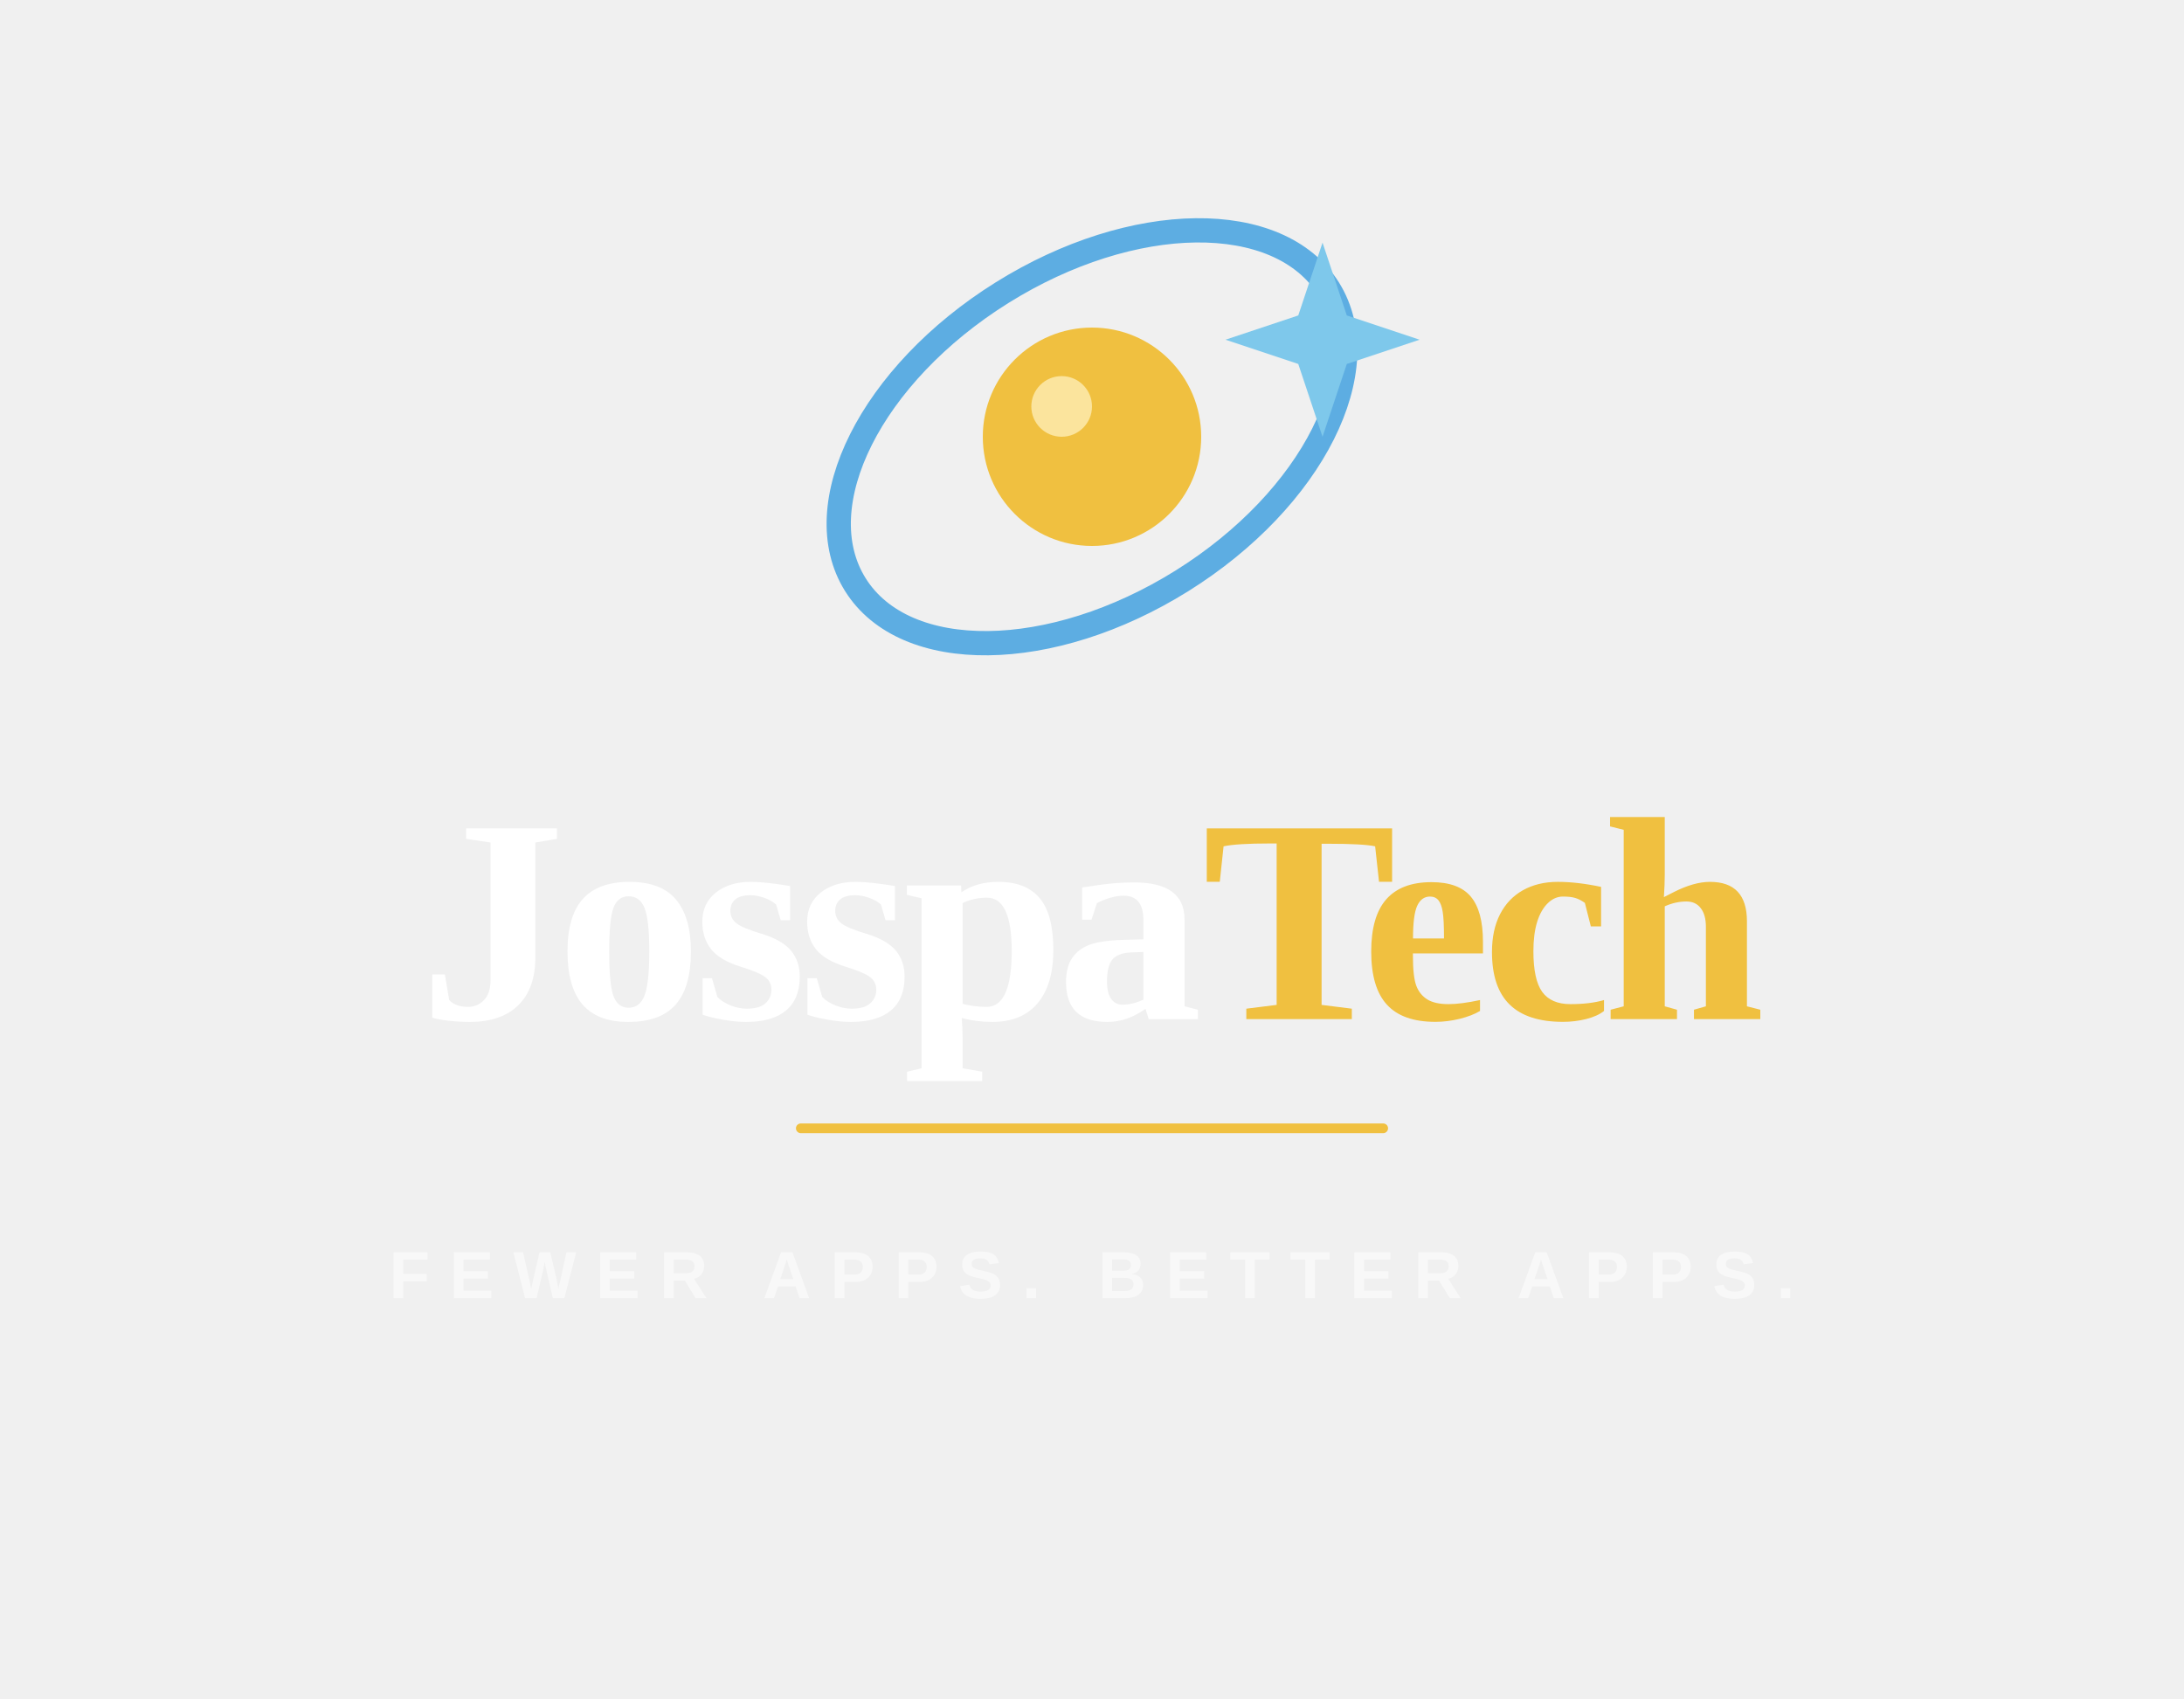
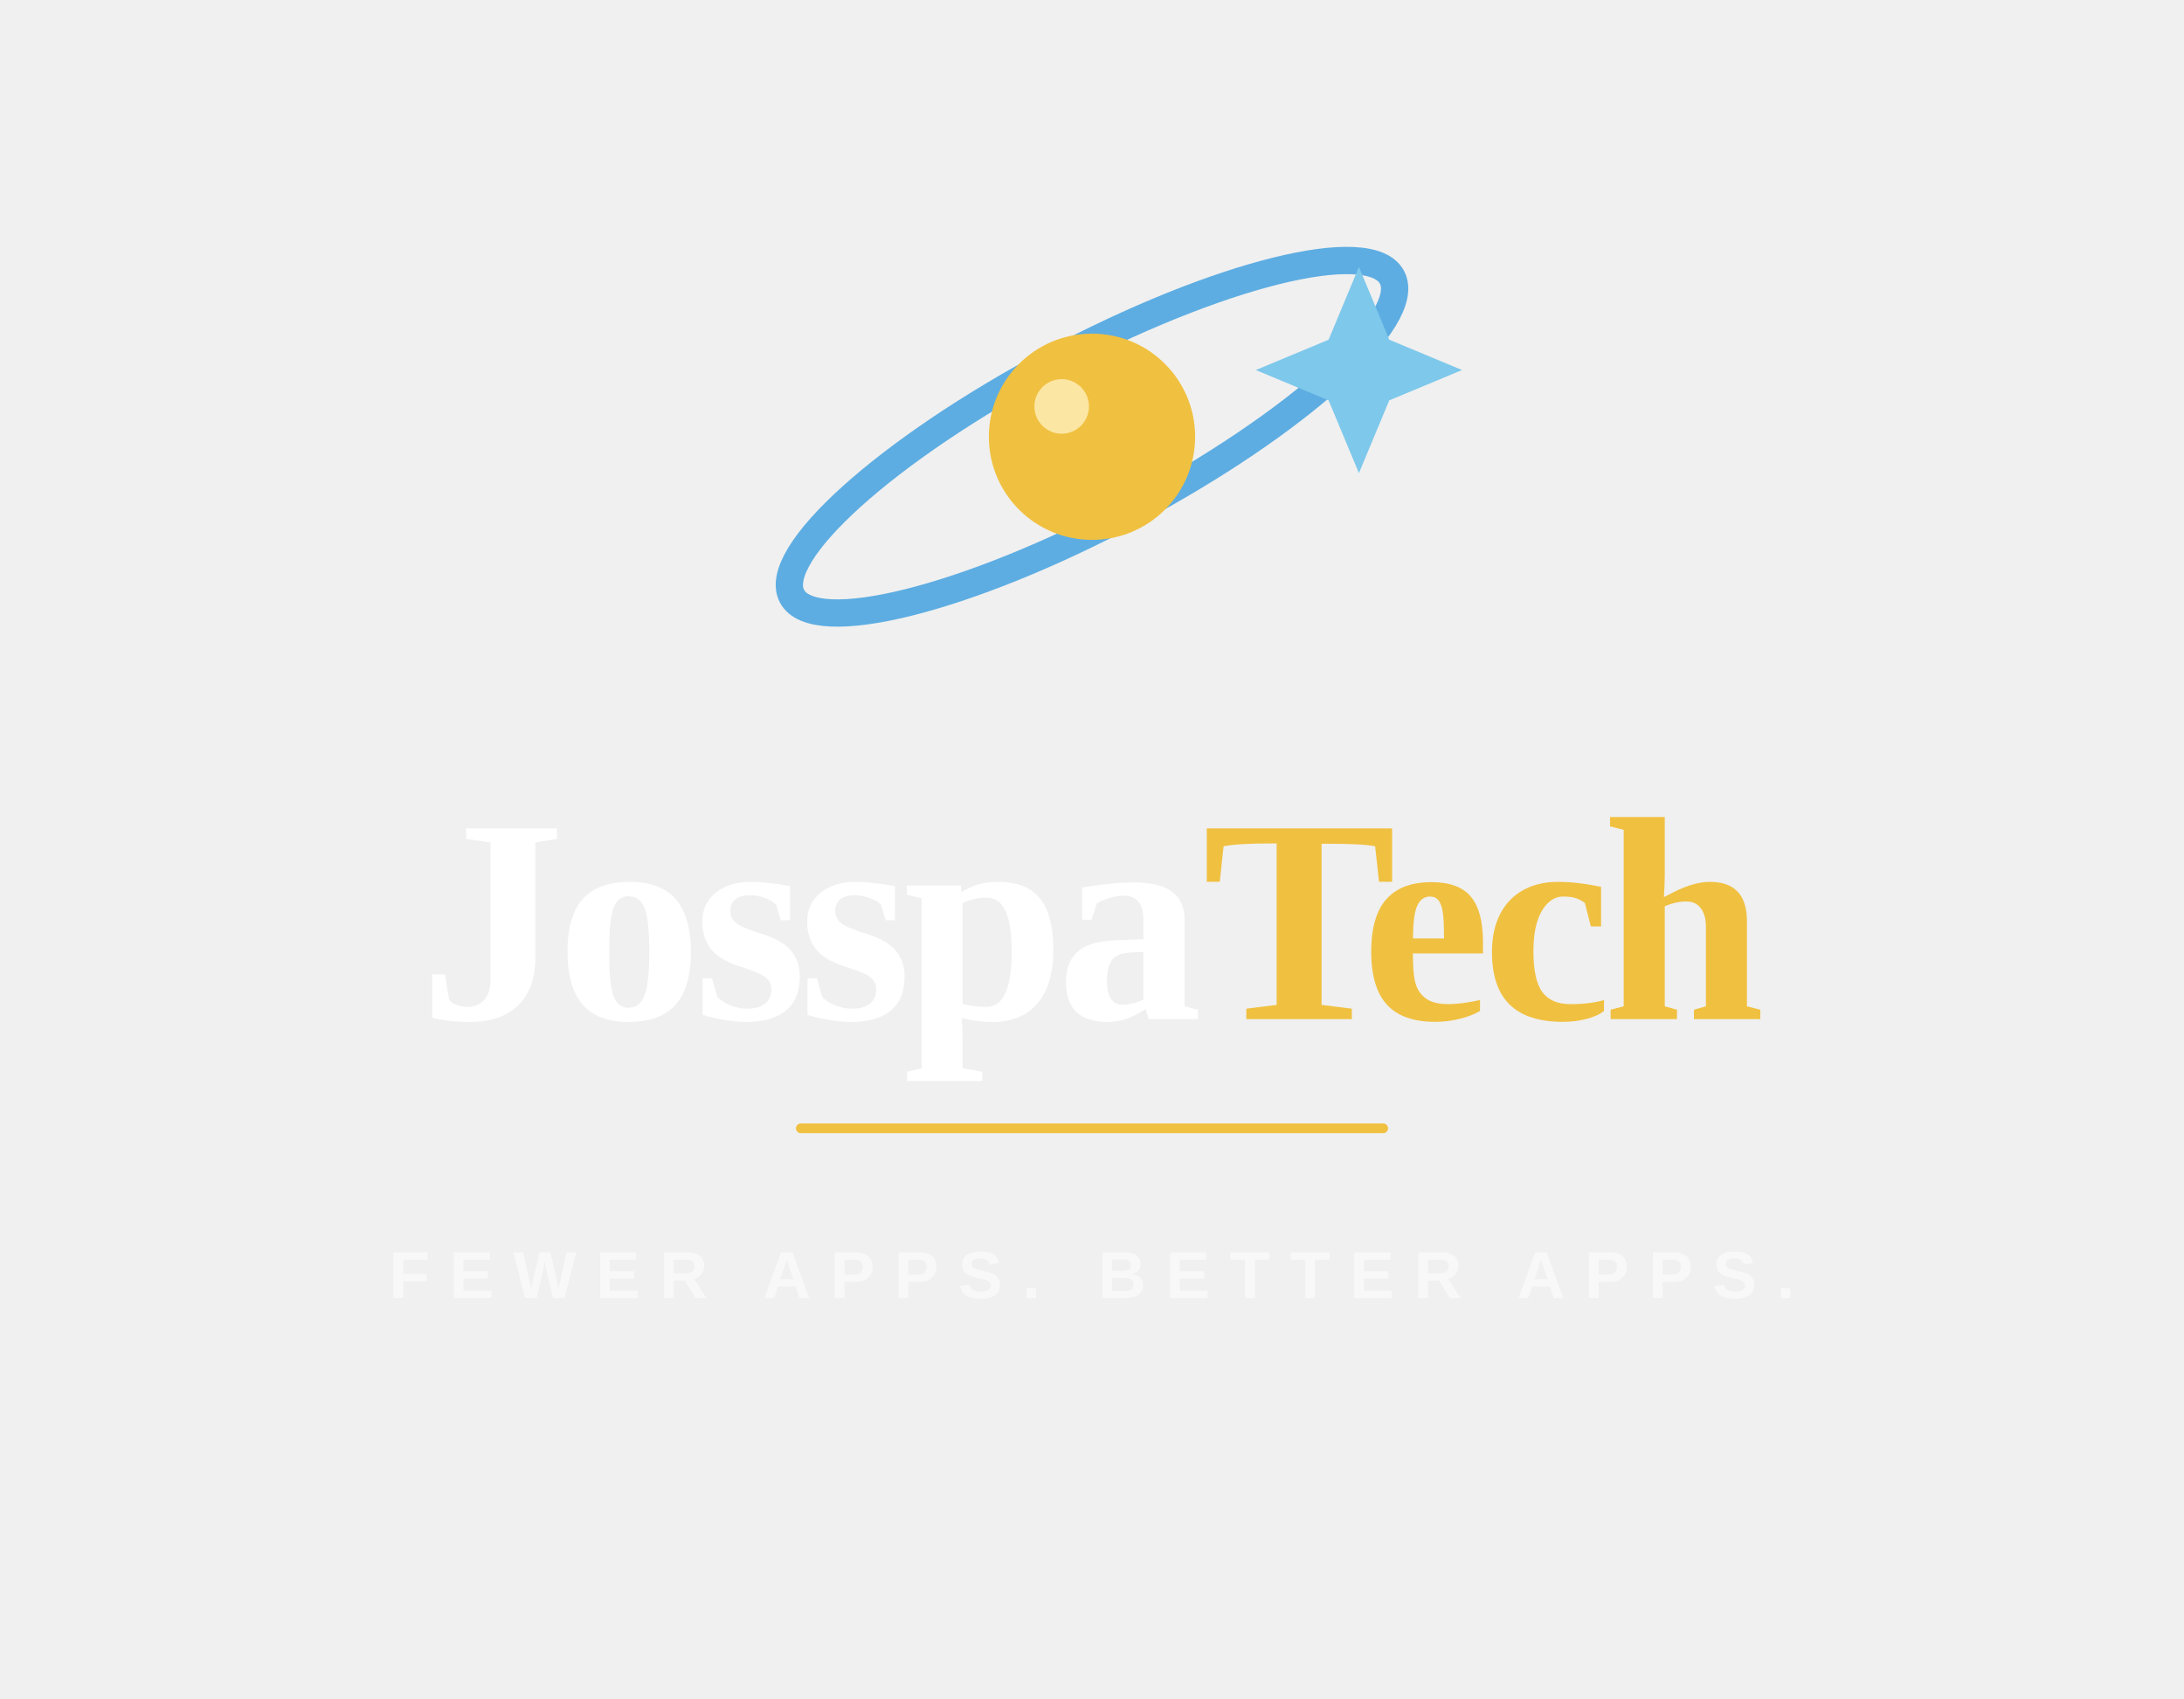
<svg xmlns="http://www.w3.org/2000/svg" viewBox="0 0 360 280" role="img" aria-label="JosspaTech">
  <g transform="translate(116 8)">
-     <ellipse cx="64" cy="64" rx="46" ry="28" fill="none" stroke="#5DADE2" stroke-width="4" transform="rotate(-32 64 64)" />
-     <circle cx="64" cy="64" r="18" fill="#F0C040" />
-     <circle cx="59" cy="59" r="5" fill="#FFF3C4" opacity="0.7" />
-     <path d="M102 32 L106 44 L118 48 L106 52 L102 64 L98 52 L86 48 L98 44 Z" fill="#7EC8EB" />
+     <ellipse cx="64" cy="64" rx="56" ry="14" fill="none" stroke="#5DADE2" stroke-width="4.5" transform="rotate(-28 64 64)" />
+     <circle cx="64" cy="64" r="17" fill="#F0C040" />
+     <circle cx="59" cy="59" r="4.5" fill="#FFF3C4" opacity="0.75" />
+     <path d="M108 36 L113 48 L125 53 L113 58 L108 70 L103 58 L91 53 L103 48 Z" fill="#7EC8EB" />
  </g>
  <text x="180" y="168" text-anchor="middle" font-family="Georgia, 'Times New Roman', Times, serif" font-size="48" font-weight="700" letter-spacing="-1.4" fill="#FFFFFF">Josspa<tspan fill="#F0C040">Tech</tspan>
  </text>
  <line x1="132" y1="186" x2="228" y2="186" stroke="#F0C040" stroke-width="1.6" stroke-linecap="round" />
  <text x="180" y="214" text-anchor="middle" font-family="Manrope, 'Segoe UI', Arial, sans-serif" font-size="11" font-weight="700" letter-spacing="3.2" fill="rgba(255,255,255,0.55)">FEWER APPS. BETTER APPS.</text>
</svg>
